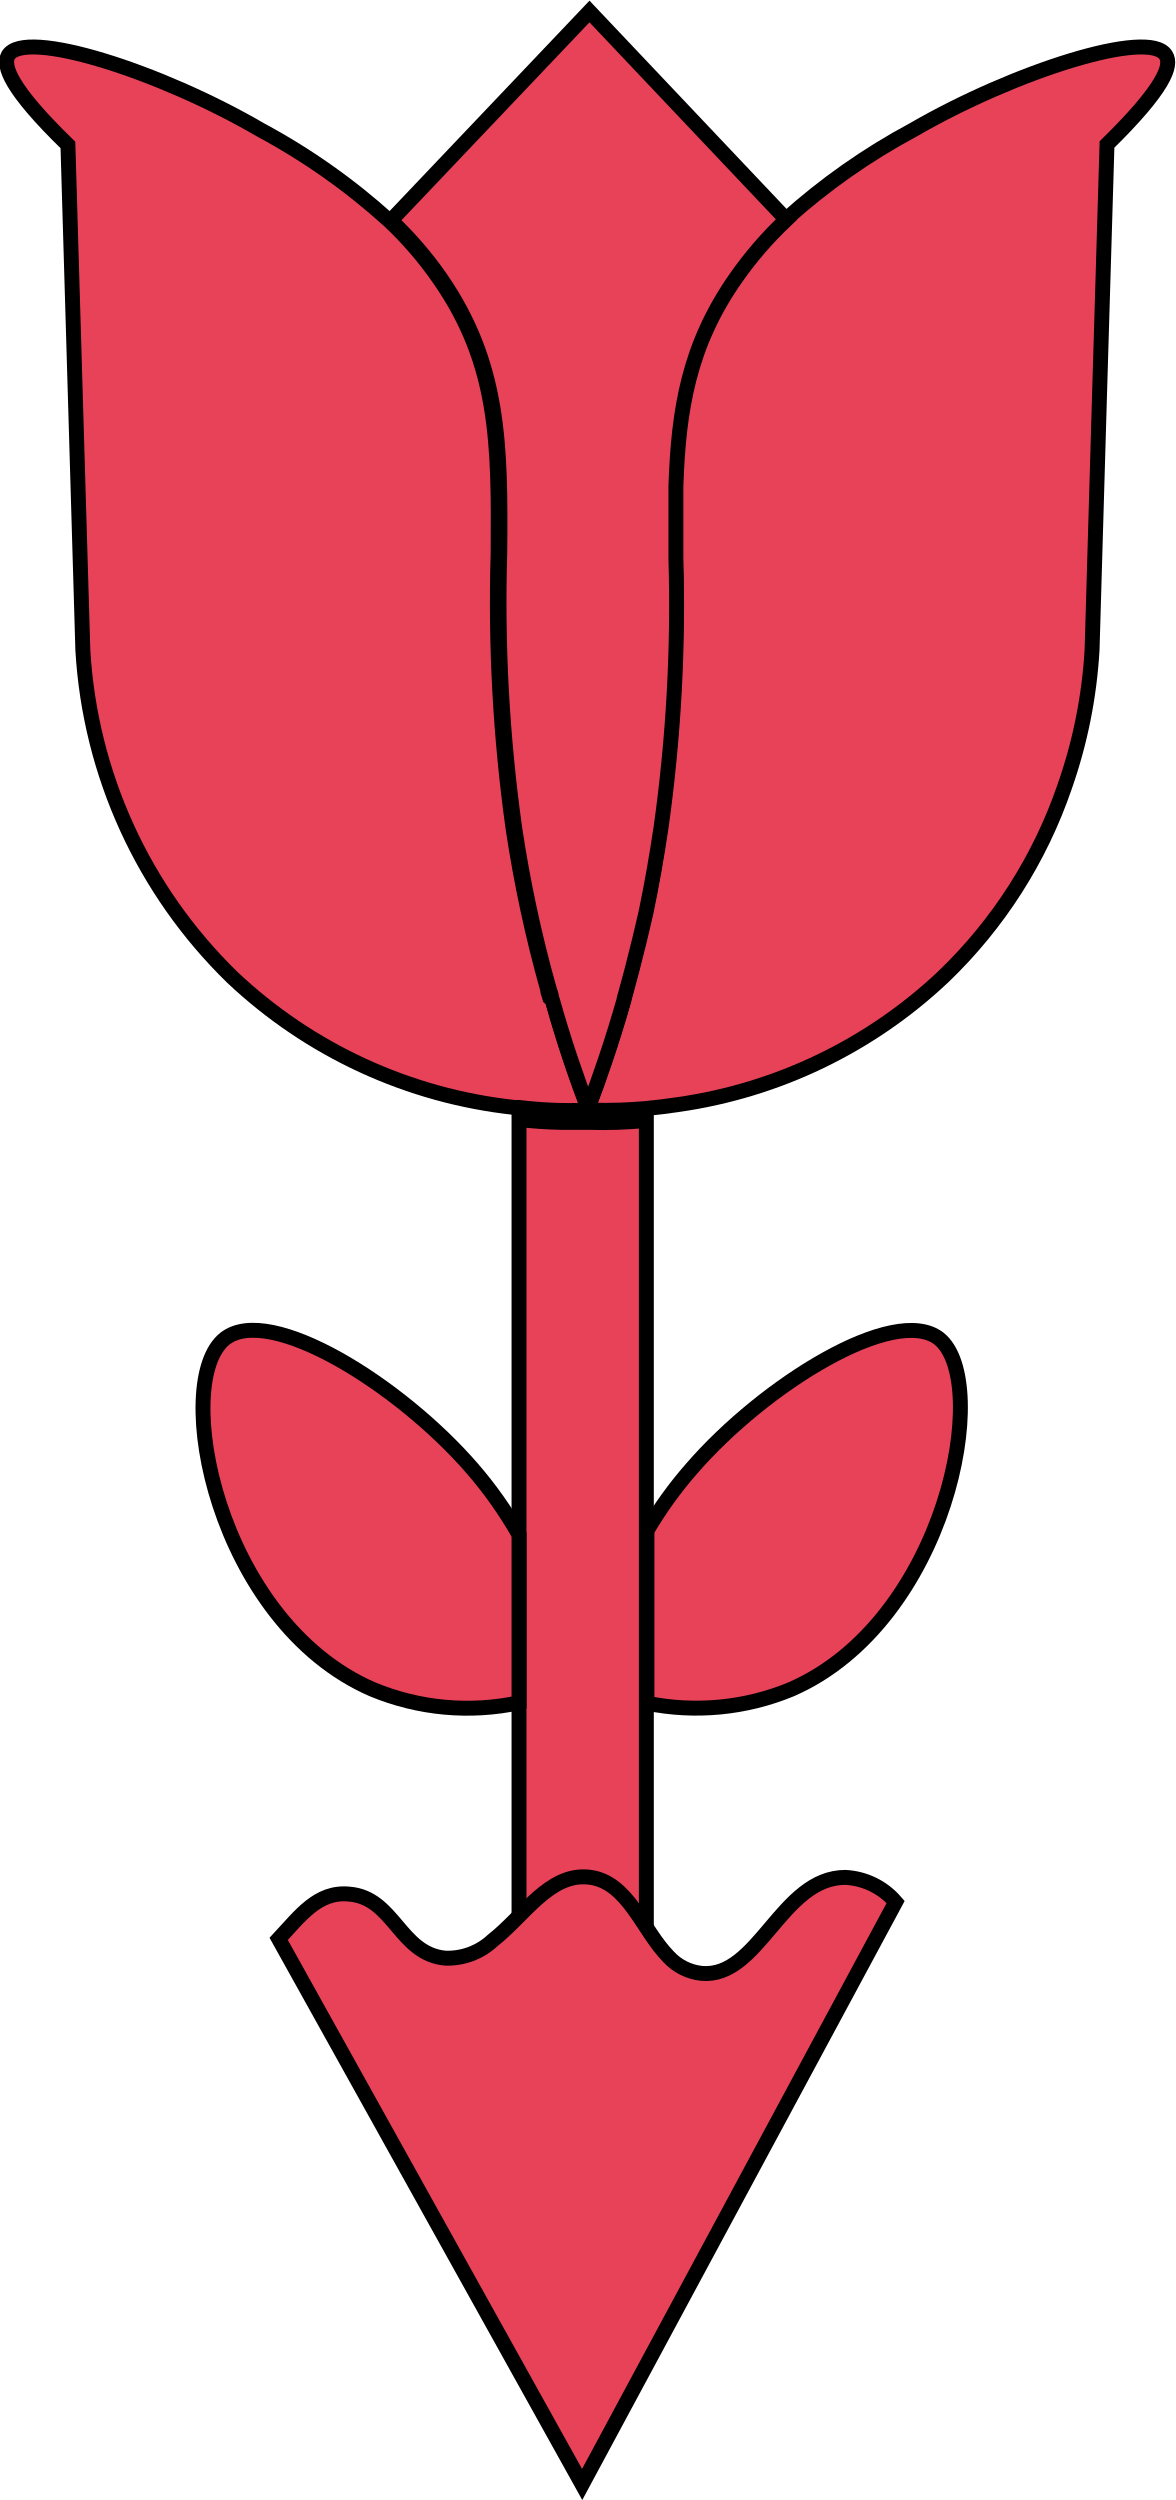
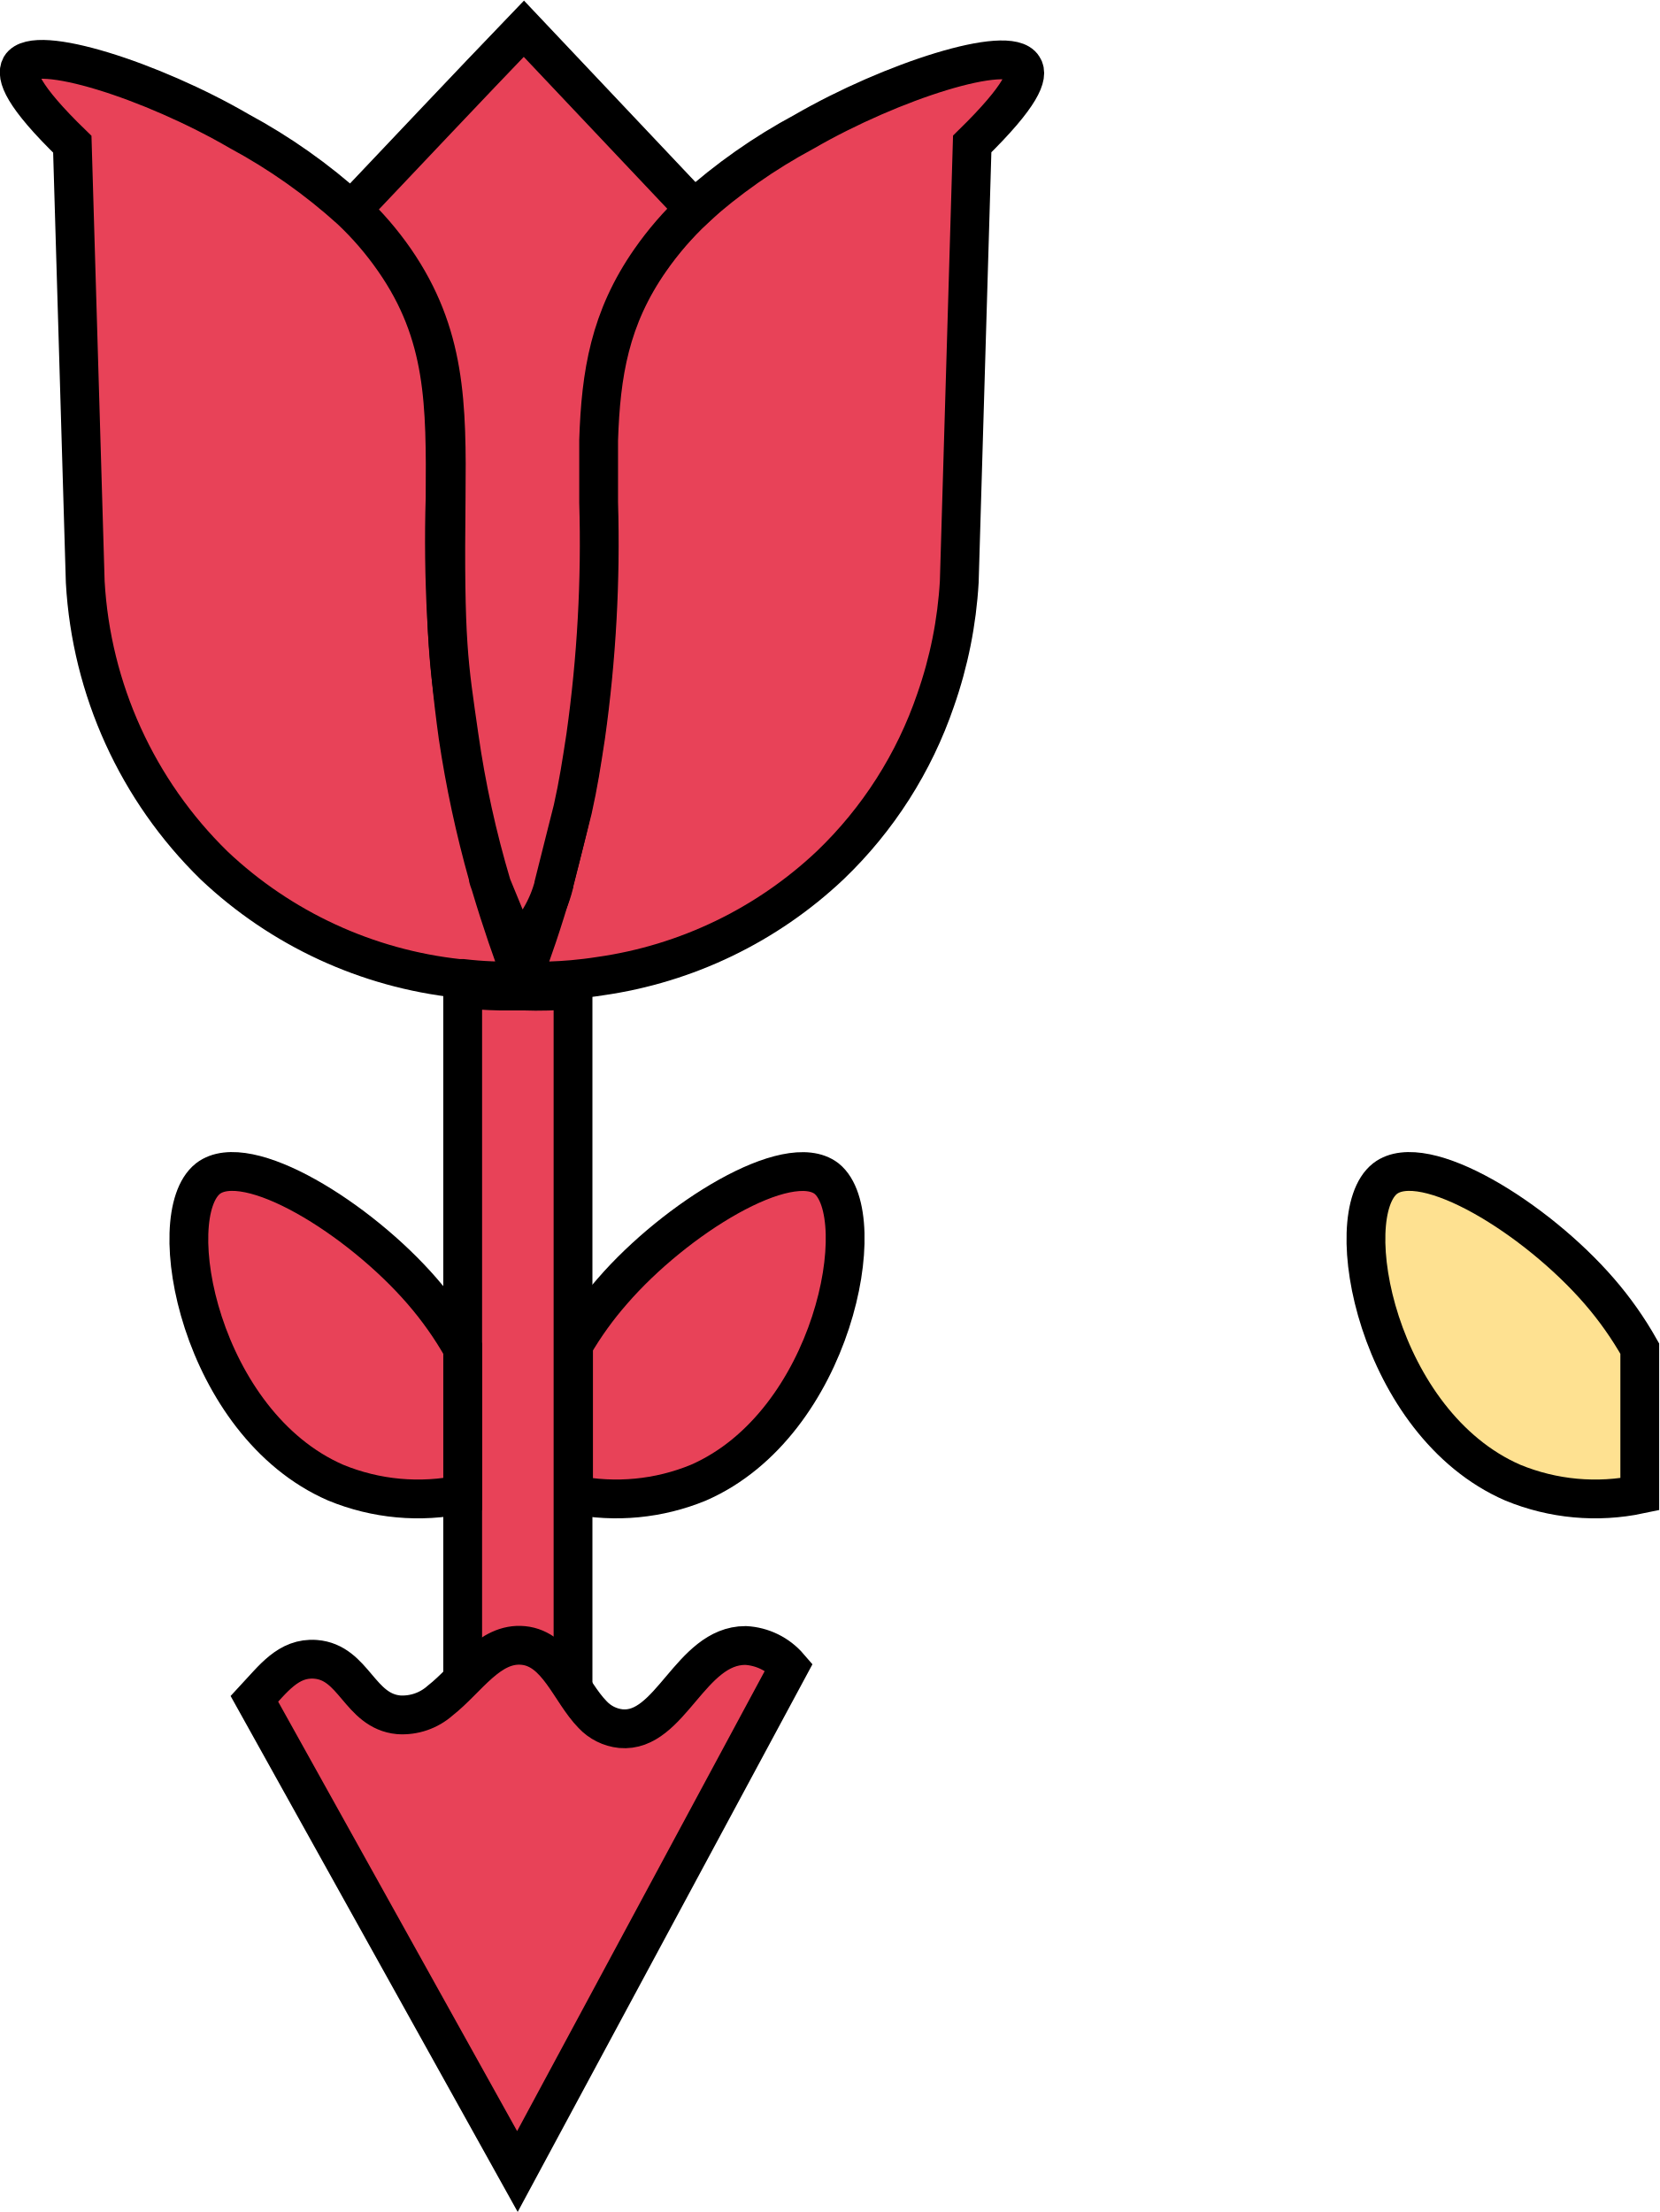
- <svg xmlns="http://www.w3.org/2000/svg" viewBox="0 0 78.75 167.48">
+ <svg xmlns="http://www.w3.org/2000/svg" viewBox="0 0 128.27 171.02">
  <defs>
-     <style>.cls-1{fill:#e84258;stroke:#000;stroke-miterlimit:10;}</style>
+     <style>.cls-1{fill:#e84258;}.cls-1,.cls-2{stroke:#000;stroke-miterlimit:10;stroke-width:3px;}.cls-2{fill:#fee191;}</style>
  </defs>
  <g id="Camada_2" data-name="Camada 2">
    <g id="Camada_1-2" data-name="Camada 1">
-       <path class="cls-1" d="M39.38,74.24a1.47,1.47,0,0,0-.06.14h-.18a28.19,28.19,0,0,1-4.37-.19l-.31,0a32.63,32.63,0,0,1-18.91-8.73,33.3,33.3,0,0,1-10-21.9q-.5-16.92-1-33.85c-3.88-3.77-4.38-5.3-4-6,1.1-1.83,10.17,1.06,16.92,5a43.5,43.5,0,0,1,8.61,6.08,24.58,24.58,0,0,1,3.34,3.88c4,5.73,4,11.11,3.95,18.39a109.56,109.56,0,0,0,1,18.43,87.42,87.42,0,0,0,2.31,10.77c0,.2.11.4.16.6A1.77,1.77,0,0,0,37,67C37.78,69.83,38.63,72.26,39.38,74.24Z" />
-       <path class="cls-1" d="M74.16,9.68q-.51,16.92-1,33.85a33.49,33.49,0,0,1-1.83,9.15,32,32,0,0,1-8.13,12.75A32.59,32.59,0,0,1,45.41,74c-.76.11-1.46.2-2.11.26a31.06,31.06,0,0,1-3.69.11h-.17a.59.59,0,0,1-.06-.14c.75-2,1.6-4.43,2.41-7.27a.13.13,0,0,1,0-.06c.08-.26.16-.52.22-.79h0c0-.19.1-.38.15-.59s.11-.4.16-.6c.1-.4.21-.82.31-1.23s.23-.92.34-1.39l.27-1.2q.59-2.67,1-5.64a107.14,107.14,0,0,0,1-18.09c0-1.69,0-3.28,0-4.8.12-5.15.81-9.43,4-13.93a25.39,25.39,0,0,1,3.4-3.94,43.37,43.37,0,0,1,8.54-6c6.76-3.92,15.83-6.81,16.92-5C78.54,4.38,78,5.91,74.16,9.68Z" />
-       <path class="cls-1" d="M43.3,75.06v64.83c-1.27-1.28-1.93-3.66-3.88-3.86s-3.12,1.88-4.65,3.08V75c.87.1,1.81.17,2.82.19.65,0,1.26,0,1.85,0A29.59,29.59,0,0,0,43.3,75.06Z" />
-       <path class="cls-1" d="M53,113.17a16.6,16.6,0,0,1-9.66.93V102.54a27,27,0,0,1,3-4.16c4.87-5.63,13.58-11,16.56-8.71C66.49,92.53,63.43,108.62,53,113.17Z" />
-       <path class="cls-1" d="M34.77,102.81v11.26a16.55,16.55,0,0,1-9.82-.9c-10.47-4.55-13.53-20.64-9.87-23.5,3-2.32,11.69,3.08,16.56,8.71A27.51,27.51,0,0,1,34.77,102.81Z" />
-       <path class="cls-1" d="M52.68,14.71a25.39,25.39,0,0,0-3.4,3.94c-3.14,4.5-3.83,8.78-4,13.93,0,1.52,0,3.11,0,4.8a107.14,107.14,0,0,1-1,18.09q-.45,3-1,5.64L43,62.31c-.11.47-.22.93-.34,1.39s-.21.83-.31,1.23c-.05.2-.1.4-.16.6s-.11.4-.16.59-.14.53-.22.79a.13.13,0,0,0,0,.06c-.81,2.84-1.66,5.29-2.41,7.27-.75-2-1.6-4.41-2.39-7.23a1.77,1.77,0,0,1-.06-.17c0-.2-.11-.4-.16-.6a87.42,87.42,0,0,1-2.31-10.77,109.56,109.56,0,0,1-1-18.43c.07-7.28,0-12.66-3.95-18.39a24.58,24.58,0,0,0-3.34-3.88q6.64-7,13.3-14Z" />
-       <path class="cls-1" d="M60,127.42,39,166.44,18.67,129.89c1.43-1.53,2.62-3.21,4.72-3,3,.23,3.38,4,6.43,4.29A4.41,4.41,0,0,0,33,130c2.12-1.66,3.8-4.52,6.43-4.25s3.61,3.56,5.35,5.33A3.5,3.5,0,0,0,47,132.2c3.83.35,5.36-6.43,9.63-6.43A4.76,4.76,0,0,1,60,127.42Z" />
+       <path class="cls-1" d="M40.38,75.69l-.06.14h-.18a29.15,29.15,0,0,1-4.37-.18l-.31,0a32.65,32.65,0,0,1-18.91-8.74A33.25,33.25,0,0,1,6.59,45q-.5-16.92-1-33.85c-3.88-3.76-4.38-5.3-4-6,1.1-1.83,10.17,1.07,16.92,5a43.92,43.92,0,0,1,8.61,6.08,24.58,24.58,0,0,1,3.34,3.88c4,5.74,4,11.12,3.95,18.39a109.56,109.56,0,0,0,1,18.43,87,87,0,0,0,2.31,10.77c0,.2.11.41.16.6a1.15,1.15,0,0,0,.06.17C38.78,71.28,39.63,73.72,40.38,75.69Z" />
+       <path class="cls-1" d="M75.16,11.13q-.51,16.94-1,33.85a33.49,33.49,0,0,1-1.83,9.15,32,32,0,0,1-8.13,12.75,32.59,32.59,0,0,1-17.8,8.59c-.76.12-1.46.2-2.11.26a31.06,31.06,0,0,1-3.69.11h-.17a.45.45,0,0,1-.06-.14c.75-2,1.6-4.43,2.41-7.27a.13.13,0,0,1,0-.06c.08-.26.16-.52.22-.78h0l.15-.59c.06-.21.11-.41.16-.61.1-.4.21-.81.31-1.23s.23-.92.34-1.39l.27-1.2q.59-2.67,1-5.64a107.14,107.14,0,0,0,1-18.09c0-1.69,0-3.28,0-4.8.12-5.15.81-9.43,4-13.93a24.84,24.84,0,0,1,3.4-3.93,43.46,43.46,0,0,1,8.54-6c6.76-3.91,15.83-6.81,16.92-5C79.54,5.83,79,7.37,75.16,11.13Z" />
+       <path class="cls-1" d="M44.3,76.51v64.84c-1.27-1.29-1.93-3.67-3.88-3.86s-3.12,1.87-4.65,3.07V76.43c.87.1,1.81.17,2.82.19.65,0,1.26,0,1.85,0A29.59,29.59,0,0,0,44.3,76.51Z" />
+       <path class="cls-1" d="M54,114.63a16.69,16.69,0,0,1-9.66.93V104a26.57,26.57,0,0,1,3-4.17c4.87-5.63,13.58-11,16.56-8.71C67.49,94,64.43,110.07,54,114.63Z" />
+       <path class="cls-1" d="M35.77,104.27v11.26a16.71,16.71,0,0,1-9.82-.9C15.48,110.07,12.42,94,16.08,91.12c3-2.31,11.69,3.08,16.56,8.71A27.14,27.14,0,0,1,35.77,104.27Z" />
+       <path class="cls-1" d="M53.68,16.17a24.84,24.84,0,0,0-3.4,3.93c-3.14,4.5-3.83,8.78-4,13.93,0,1.52,0,3.11,0,4.8a107.14,107.14,0,0,1-1,18.09c-.33,2.15-.56,3.67-1,5.64-.18.74-.6,2.35-1.46,5.8v.06a9.71,9.71,0,0,1-2.86,4.76c-.65-1.57-1.3-3.15-1.94-4.72a79.28,79.28,0,0,1-2.53-11.54c-.8-5.6-1.13-7.14-1-18.43.07-7.27,0-12.65-3.95-18.39a24.58,24.58,0,0,0-3.34-3.88c4.43-4.67,8.85-9.37,13.3-14Q47.07,9.17,53.68,16.17Z" />
+       <path class="cls-1" d="M61,128.87,40,167.89,19.67,131.35c1.43-1.53,2.62-3.22,4.72-3.06,3,.23,3.38,4,6.43,4.29a4.4,4.4,0,0,0,3.21-1.1c2.12-1.66,3.8-4.52,6.43-4.26s3.61,3.56,5.35,5.34A3.49,3.49,0,0,0,48,133.65c3.83.35,5.36-6.43,9.63-6.43A4.76,4.76,0,0,1,61,128.87Z" />
+       <path class="cls-2" d="M126.77,104.27v11.26a16.71,16.71,0,0,1-9.82-.9c-10.47-4.56-13.53-20.65-9.87-23.51,3-2.31,11.69,3.08,16.56,8.71A27.14,27.14,0,0,1,126.77,104.27Z" />
    </g>
  </g>
</svg>
